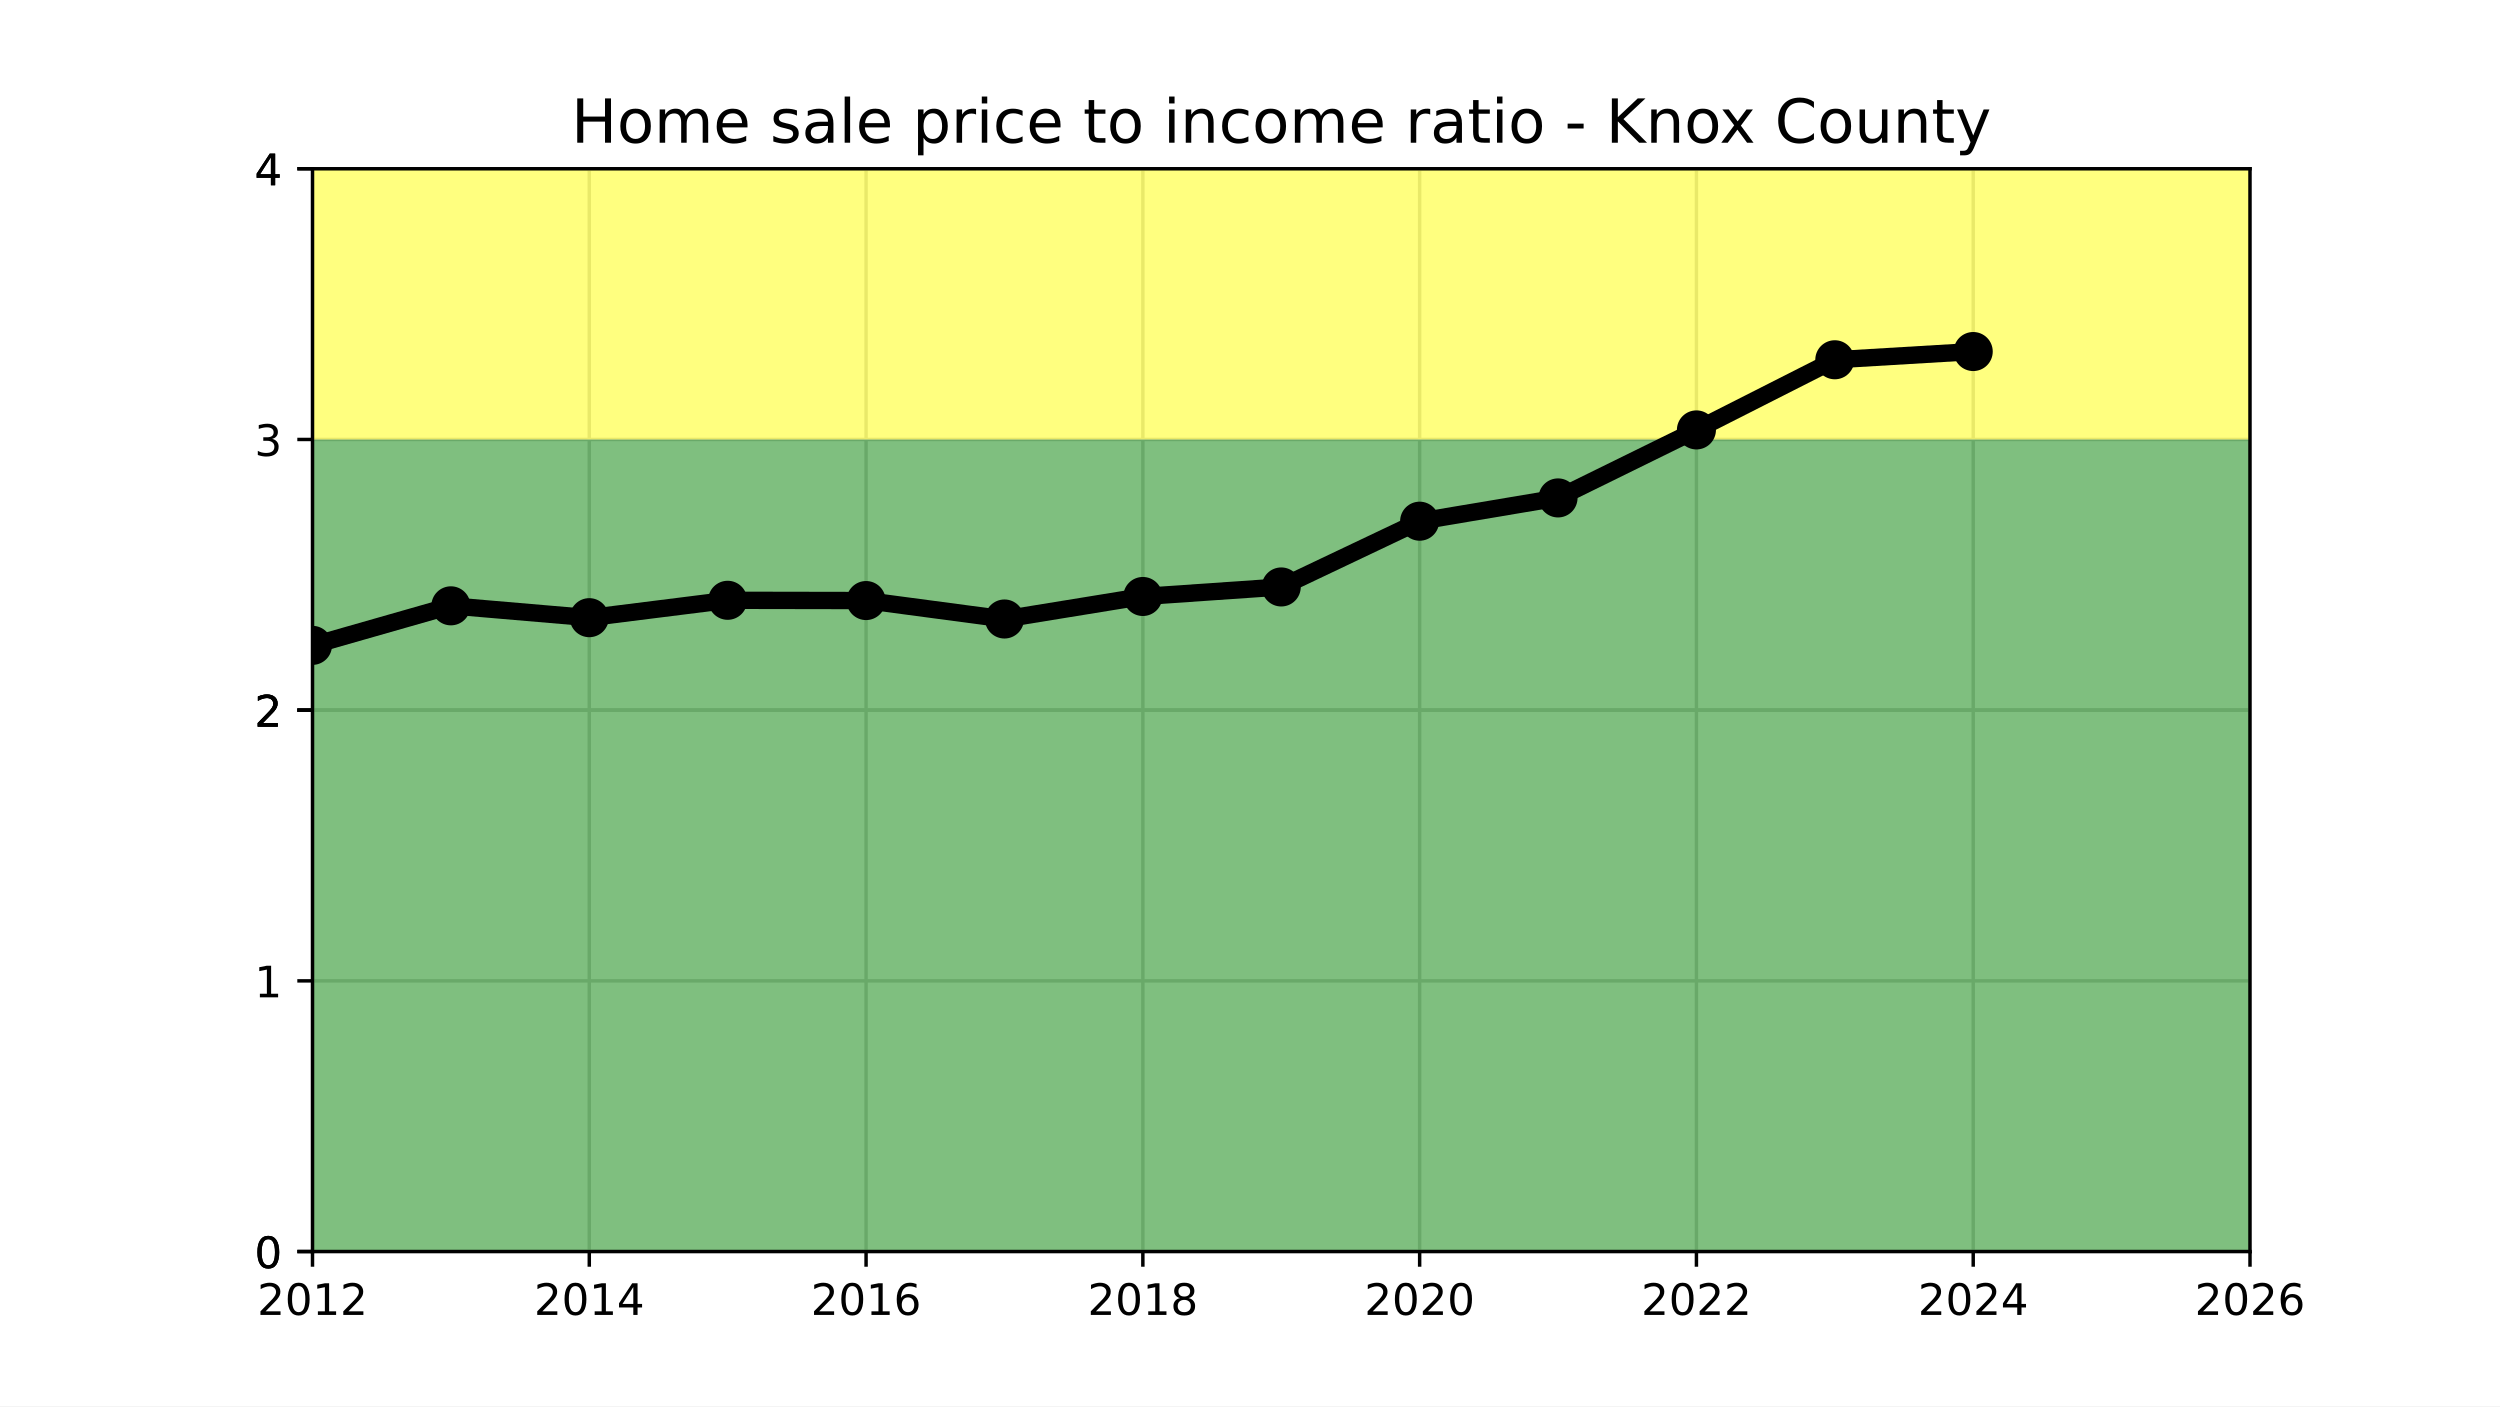
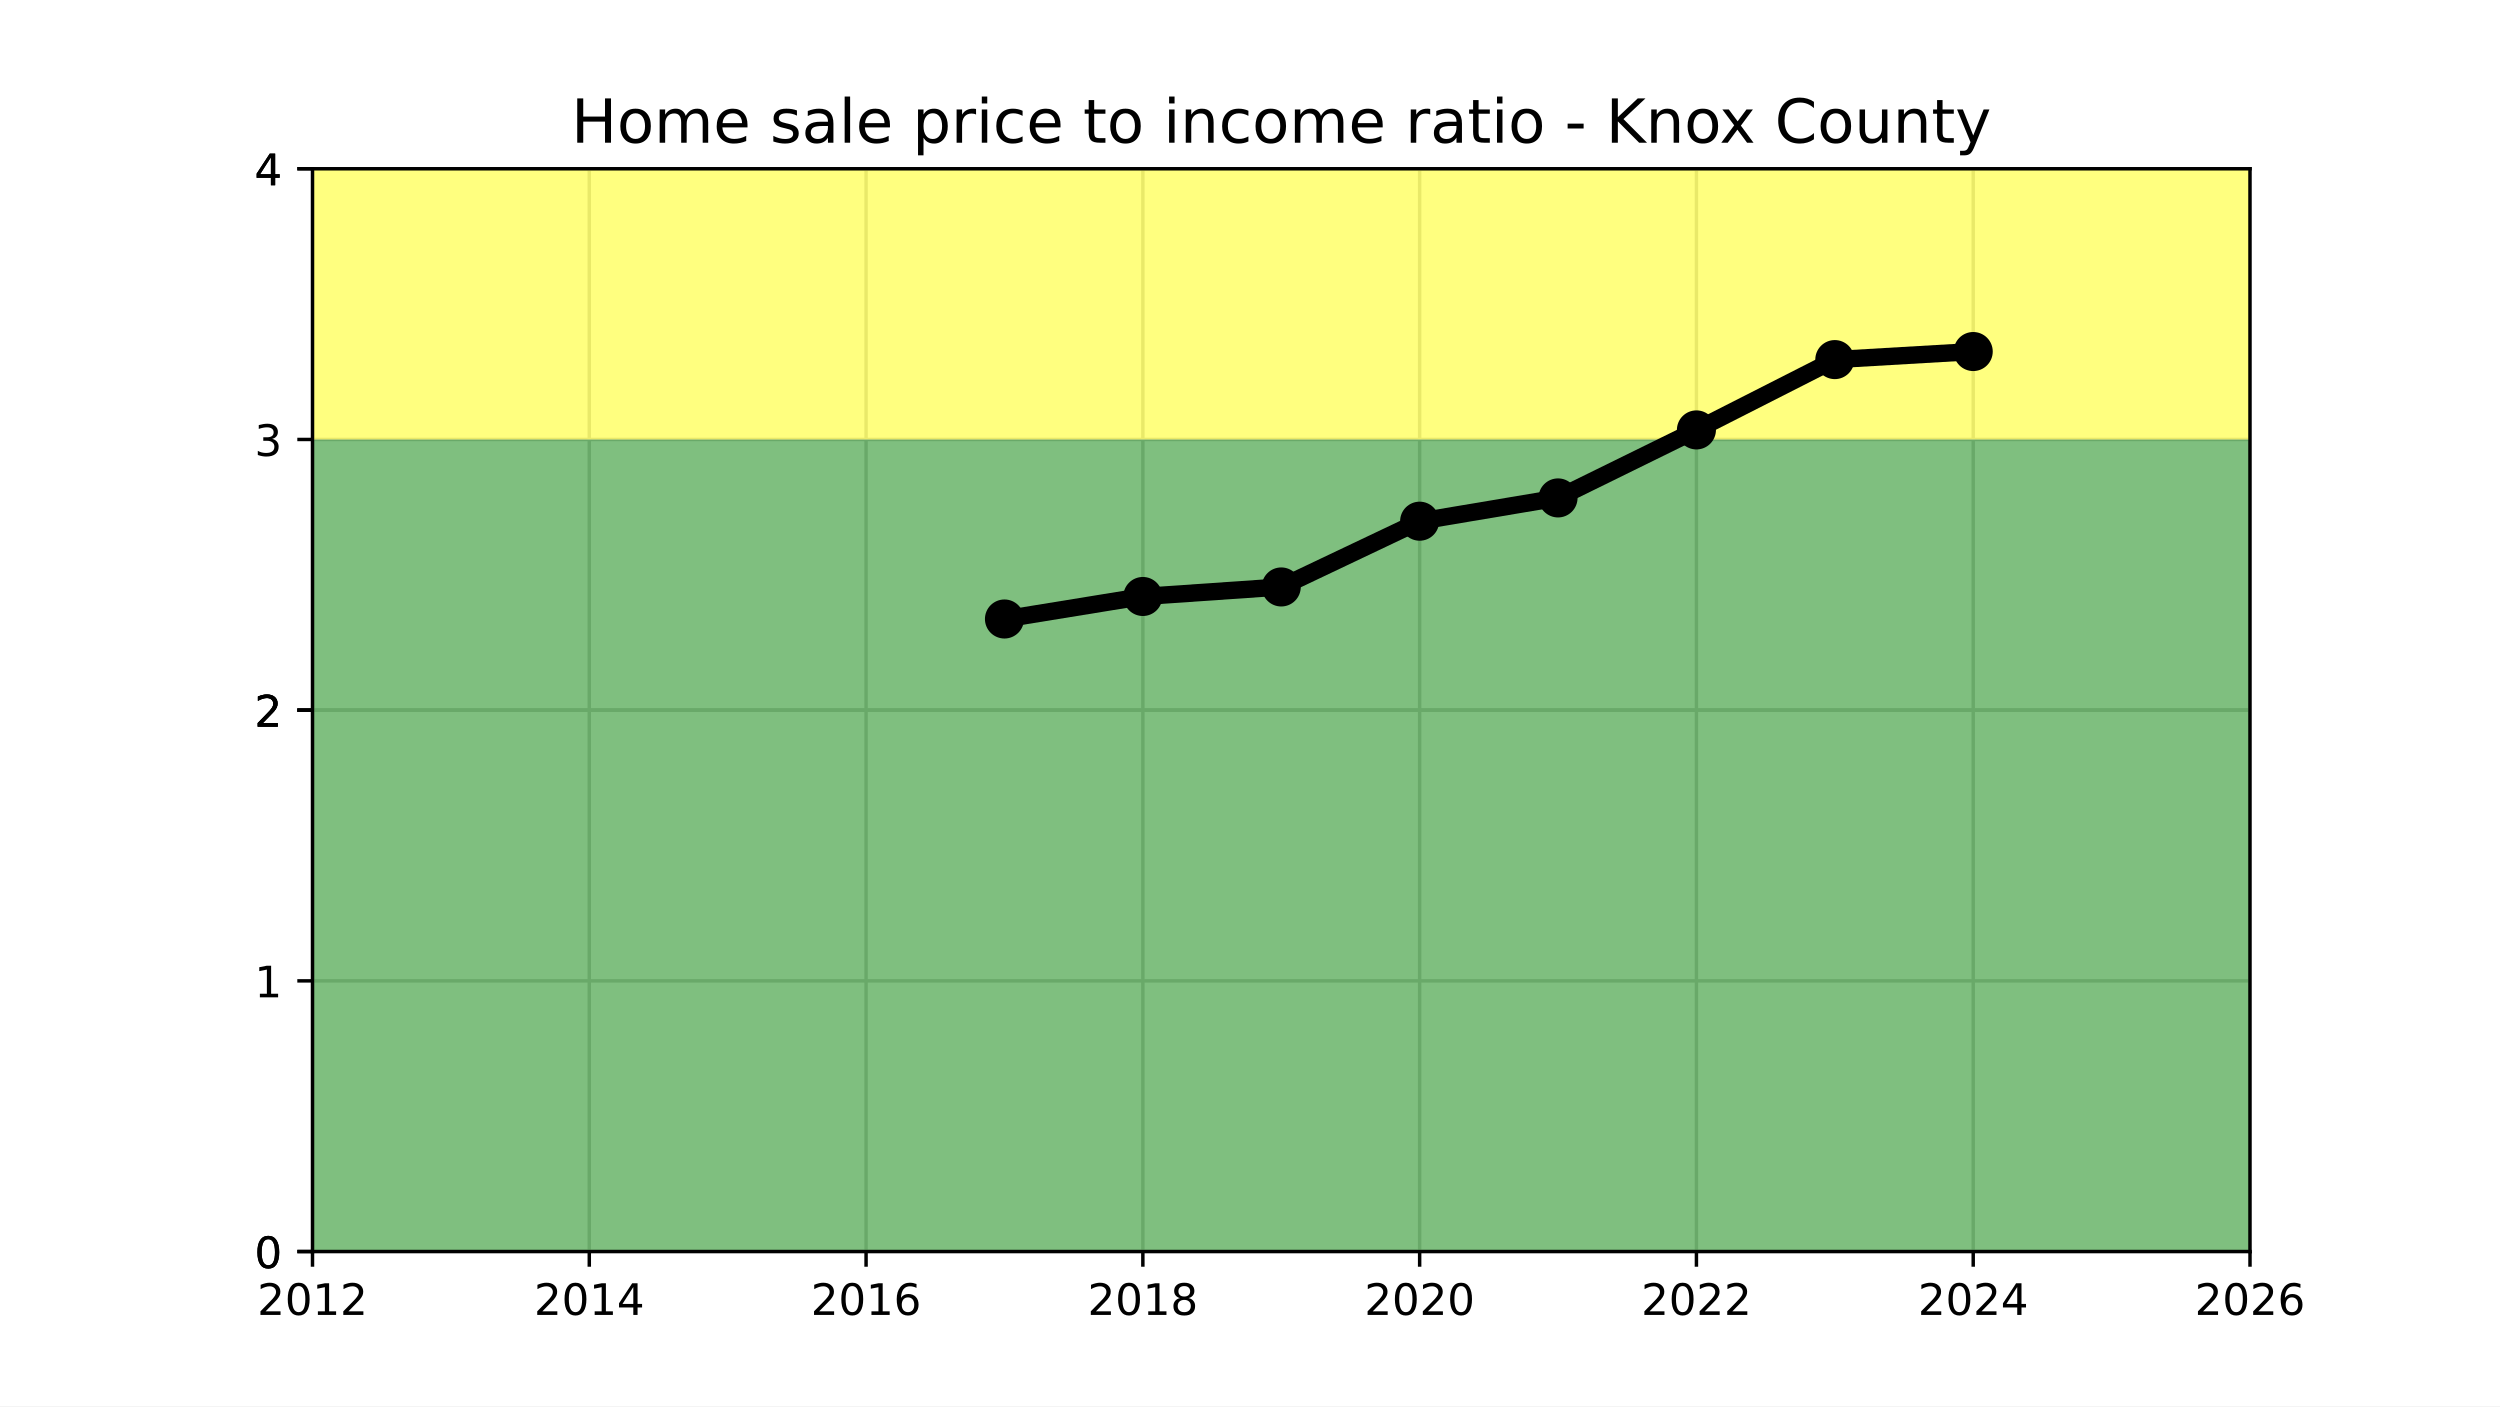
<svg xmlns="http://www.w3.org/2000/svg" xmlns:xlink="http://www.w3.org/1999/xlink" width="576pt" height="324pt" viewBox="0 0 576 324" version="1.1">
  <defs>
    <style type="text/css">*{stroke-linejoin: round; stroke-linecap: butt}</style>
  </defs>
  <g id="figure_1">
    <g id="patch_1">
      <path d="M 0 324  L 576 324  L 576 0  L 0 0  z " style="fill: #ffffff" />
    </g>
    <g id="axes_1">
      <g id="patch_2">
        <path d="M 72 288.36  L 518.4 288.36  L 518.4 38.88  L 72 38.88  z " style="fill: #ffffff" />
      </g>
      <g id="matplotlib.axis_1">
        <g id="xtick_1">
          <g id="line2d_1">
-             <path d="M 72 288.36  L 72 38.88  " clip-path="url(#p40c3681302)" style="fill: none; stroke: #d3d3d3; stroke-width: 0.8; stroke-linecap: square" />
+             <path d="M 72 288.36  L 72 38.88  " clip-path="url(#p11f1d5243b)" style="fill: none; stroke: #d3d3d3; stroke-width: 0.8; stroke-linecap: square" />
          </g>
          <g id="line2d_2">
            <defs>
-               <path id="mec468f730b" d="M 0 0  L 0 3.5  " style="stroke: #000000; stroke-width: 0.8" />
+               <path id="mbac9c1d4fb" d="M 0 0  L 0 3.5  " style="stroke: #000000; stroke-width: 0.8" />
            </defs>
            <g>
-               <use xlink:href="#mec468f730b" x="72" y="288.36" style="stroke: #000000; stroke-width: 0.8" />
+               <use xlink:href="#mbac9c1d4fb" x="72" y="288.36" style="stroke: #000000; stroke-width: 0.8" />
            </g>
          </g>
          <g id="text_1">
            <g transform="translate(59.275 302.9584) scale(0.1 -0.1)">
              <defs>
                <path id="DejaVuSans-32" d="M 1228 531  L 3431 531  L 3431 0  L 469 0  L 469 531  Q 828 903 1448 1529  Q 2069 2156 2228 2338  Q 2531 2678 2651 2914  Q 2772 3150 2772 3378  Q 2772 3750 2511 3984  Q 2250 4219 1831 4219  Q 1534 4219 1204 4116  Q 875 4013 500 3803  L 500 4441  Q 881 4594 1212 4672  Q 1544 4750 1819 4750  Q 2544 4750 2975 4387  Q 3406 4025 3406 3419  Q 3406 3131 3298 2873  Q 3191 2616 2906 2266  Q 2828 2175 2409 1742  Q 1991 1309 1228 531  z " transform="scale(0.015625)" />
                <path id="DejaVuSans-30" d="M 2034 4250  Q 1547 4250 1301 3770  Q 1056 3291 1056 2328  Q 1056 1369 1301 889  Q 1547 409 2034 409  Q 2525 409 2770 889  Q 3016 1369 3016 2328  Q 3016 3291 2770 3770  Q 2525 4250 2034 4250  z M 2034 4750  Q 2819 4750 3233 4129  Q 3647 3509 3647 2328  Q 3647 1150 3233 529  Q 2819 -91 2034 -91  Q 1250 -91 836 529  Q 422 1150 422 2328  Q 422 3509 836 4129  Q 1250 4750 2034 4750  z " transform="scale(0.015625)" />
                <path id="DejaVuSans-31" d="M 794 531  L 1825 531  L 1825 4091  L 703 3866  L 703 4441  L 1819 4666  L 2450 4666  L 2450 531  L 3481 531  L 3481 0  L 794 0  L 794 531  z " transform="scale(0.015625)" />
              </defs>
              <use xlink:href="#DejaVuSans-32" />
              <use xlink:href="#DejaVuSans-30" transform="translate(63.62305 0)" />
              <use xlink:href="#DejaVuSans-31" transform="translate(127.2461 0)" />
              <use xlink:href="#DejaVuSans-32" transform="translate(190.8691 0)" />
            </g>
          </g>
        </g>
        <g id="xtick_2">
          <g id="line2d_3">
-             <path d="M 135.771 288.36  L 135.771 38.88  " clip-path="url(#p40c3681302)" style="fill: none; stroke: #d3d3d3; stroke-width: 0.8; stroke-linecap: square" />
+             <path d="M 135.771 288.36  L 135.771 38.88  " clip-path="url(#p11f1d5243b)" style="fill: none; stroke: #d3d3d3; stroke-width: 0.8; stroke-linecap: square" />
          </g>
          <g id="line2d_4">
            <g>
-               <use xlink:href="#mec468f730b" x="135.771" y="288.36" style="stroke: #000000; stroke-width: 0.8" />
+               <use xlink:href="#mbac9c1d4fb" x="135.771" y="288.36" style="stroke: #000000; stroke-width: 0.8" />
            </g>
          </g>
          <g id="text_2">
            <g transform="translate(123.0464 302.9584) scale(0.1 -0.1)">
              <defs>
                <path id="DejaVuSans-34" d="M 2419 4116  L 825 1625  L 2419 1625  L 2419 4116  z M 2253 4666  L 3047 4666  L 3047 1625  L 3713 1625  L 3713 1100  L 3047 1100  L 3047 0  L 2419 0  L 2419 1100  L 313 1100  L 313 1709  L 2253 4666  z " transform="scale(0.015625)" />
              </defs>
              <use xlink:href="#DejaVuSans-32" />
              <use xlink:href="#DejaVuSans-30" transform="translate(63.62305 0)" />
              <use xlink:href="#DejaVuSans-31" transform="translate(127.2461 0)" />
              <use xlink:href="#DejaVuSans-34" transform="translate(190.8691 0)" />
            </g>
          </g>
        </g>
        <g id="xtick_3">
          <g id="line2d_5">
-             <path d="M 199.543 288.36  L 199.543 38.88  " clip-path="url(#p40c3681302)" style="fill: none; stroke: #d3d3d3; stroke-width: 0.8; stroke-linecap: square" />
+             <path d="M 199.543 288.36  L 199.543 38.88  " clip-path="url(#p11f1d5243b)" style="fill: none; stroke: #d3d3d3; stroke-width: 0.8; stroke-linecap: square" />
          </g>
          <g id="line2d_6">
            <g>
-               <use xlink:href="#mec468f730b" x="199.543" y="288.36" style="stroke: #000000; stroke-width: 0.8" />
+               <use xlink:href="#mbac9c1d4fb" x="199.543" y="288.36" style="stroke: #000000; stroke-width: 0.8" />
            </g>
          </g>
          <g id="text_3">
            <g transform="translate(186.8179 302.9584) scale(0.1 -0.1)">
              <defs>
                <path id="DejaVuSans-36" d="M 2113 2584  Q 1688 2584 1439 2293  Q 1191 2003 1191 1497  Q 1191 994 1439 701  Q 1688 409 2113 409  Q 2538 409 2786 701  Q 3034 994 3034 1497  Q 3034 2003 2786 2293  Q 2538 2584 2113 2584  z M 3366 4563  L 3366 3988  Q 3128 4100 2886 4159  Q 2644 4219 2406 4219  Q 1781 4219 1451 3797  Q 1122 3375 1075 2522  Q 1259 2794 1537 2939  Q 1816 3084 2150 3084  Q 2853 3084 3261 2657  Q 3669 2231 3669 1497  Q 3669 778 3244 343  Q 2819 -91 2113 -91  Q 1303 -91 875 529  Q 447 1150 447 2328  Q 447 3434 972 4092  Q 1497 4750 2381 4750  Q 2619 4750 2861 4703  Q 3103 4656 3366 4563  z " transform="scale(0.015625)" />
              </defs>
              <use xlink:href="#DejaVuSans-32" />
              <use xlink:href="#DejaVuSans-30" transform="translate(63.62305 0)" />
              <use xlink:href="#DejaVuSans-31" transform="translate(127.2461 0)" />
              <use xlink:href="#DejaVuSans-36" transform="translate(190.8691 0)" />
            </g>
          </g>
        </g>
        <g id="xtick_4">
          <g id="line2d_7">
-             <path d="M 263.314 288.36  L 263.314 38.88  " clip-path="url(#p40c3681302)" style="fill: none; stroke: #d3d3d3; stroke-width: 0.8; stroke-linecap: square" />
+             <path d="M 263.314 288.36  L 263.314 38.88  " clip-path="url(#p11f1d5243b)" style="fill: none; stroke: #d3d3d3; stroke-width: 0.8; stroke-linecap: square" />
          </g>
          <g id="line2d_8">
            <g>
-               <use xlink:href="#mec468f730b" x="263.314" y="288.36" style="stroke: #000000; stroke-width: 0.8" />
+               <use xlink:href="#mbac9c1d4fb" x="263.314" y="288.36" style="stroke: #000000; stroke-width: 0.8" />
            </g>
          </g>
          <g id="text_4">
            <g transform="translate(250.5893 302.9584) scale(0.1 -0.1)">
              <defs>
                <path id="DejaVuSans-38" d="M 2034 2216  Q 1584 2216 1326 1975  Q 1069 1734 1069 1313  Q 1069 891 1326 650  Q 1584 409 2034 409  Q 2484 409 2743 651  Q 3003 894 3003 1313  Q 3003 1734 2745 1975  Q 2488 2216 2034 2216  z M 1403 2484  Q 997 2584 770 2862  Q 544 3141 544 3541  Q 544 4100 942 4425  Q 1341 4750 2034 4750  Q 2731 4750 3128 4425  Q 3525 4100 3525 3541  Q 3525 3141 3298 2862  Q 3072 2584 2669 2484  Q 3125 2378 3379 2068  Q 3634 1759 3634 1313  Q 3634 634 3220 271  Q 2806 -91 2034 -91  Q 1263 -91 848 271  Q 434 634 434 1313  Q 434 1759 690 2068  Q 947 2378 1403 2484  z M 1172 3481  Q 1172 3119 1398 2916  Q 1625 2713 2034 2713  Q 2441 2713 2670 2916  Q 2900 3119 2900 3481  Q 2900 3844 2670 4047  Q 2441 4250 2034 4250  Q 1625 4250 1398 4047  Q 1172 3844 1172 3481  z " transform="scale(0.015625)" />
              </defs>
              <use xlink:href="#DejaVuSans-32" />
              <use xlink:href="#DejaVuSans-30" transform="translate(63.62305 0)" />
              <use xlink:href="#DejaVuSans-31" transform="translate(127.2461 0)" />
              <use xlink:href="#DejaVuSans-38" transform="translate(190.8691 0)" />
            </g>
          </g>
        </g>
        <g id="xtick_5">
          <g id="line2d_9">
-             <path d="M 327.086 288.36  L 327.086 38.88  " clip-path="url(#p40c3681302)" style="fill: none; stroke: #d3d3d3; stroke-width: 0.8; stroke-linecap: square" />
+             <path d="M 327.086 288.36  L 327.086 38.88  " clip-path="url(#p11f1d5243b)" style="fill: none; stroke: #d3d3d3; stroke-width: 0.8; stroke-linecap: square" />
          </g>
          <g id="line2d_10">
            <g>
-               <use xlink:href="#mec468f730b" x="327.086" y="288.36" style="stroke: #000000; stroke-width: 0.8" />
+               <use xlink:href="#mbac9c1d4fb" x="327.086" y="288.36" style="stroke: #000000; stroke-width: 0.8" />
            </g>
          </g>
          <g id="text_5">
            <g transform="translate(314.3607 302.9584) scale(0.1 -0.1)">
              <use xlink:href="#DejaVuSans-32" />
              <use xlink:href="#DejaVuSans-30" transform="translate(63.62305 0)" />
              <use xlink:href="#DejaVuSans-32" transform="translate(127.2461 0)" />
              <use xlink:href="#DejaVuSans-30" transform="translate(190.8691 0)" />
            </g>
          </g>
        </g>
        <g id="xtick_6">
          <g id="line2d_11">
-             <path d="M 390.857 288.36  L 390.857 38.88  " clip-path="url(#p40c3681302)" style="fill: none; stroke: #d3d3d3; stroke-width: 0.8; stroke-linecap: square" />
+             <path d="M 390.857 288.36  L 390.857 38.88  " clip-path="url(#p11f1d5243b)" style="fill: none; stroke: #d3d3d3; stroke-width: 0.8; stroke-linecap: square" />
          </g>
          <g id="line2d_12">
            <g>
-               <use xlink:href="#mec468f730b" x="390.857" y="288.36" style="stroke: #000000; stroke-width: 0.8" />
+               <use xlink:href="#mbac9c1d4fb" x="390.857" y="288.36" style="stroke: #000000; stroke-width: 0.8" />
            </g>
          </g>
          <g id="text_6">
            <g transform="translate(378.1321 302.9584) scale(0.1 -0.1)">
              <use xlink:href="#DejaVuSans-32" />
              <use xlink:href="#DejaVuSans-30" transform="translate(63.62305 0)" />
              <use xlink:href="#DejaVuSans-32" transform="translate(127.2461 0)" />
              <use xlink:href="#DejaVuSans-32" transform="translate(190.8691 0)" />
            </g>
          </g>
        </g>
        <g id="xtick_7">
          <g id="line2d_13">
-             <path d="M 454.629 288.36  L 454.629 38.88  " clip-path="url(#p40c3681302)" style="fill: none; stroke: #d3d3d3; stroke-width: 0.8; stroke-linecap: square" />
+             <path d="M 454.629 288.36  L 454.629 38.88  " clip-path="url(#p11f1d5243b)" style="fill: none; stroke: #d3d3d3; stroke-width: 0.8; stroke-linecap: square" />
          </g>
          <g id="line2d_14">
            <g>
-               <use xlink:href="#mec468f730b" x="454.629" y="288.36" style="stroke: #000000; stroke-width: 0.8" />
+               <use xlink:href="#mbac9c1d4fb" x="454.629" y="288.36" style="stroke: #000000; stroke-width: 0.8" />
            </g>
          </g>
          <g id="text_7">
            <g transform="translate(441.9036 302.9584) scale(0.1 -0.1)">
              <use xlink:href="#DejaVuSans-32" />
              <use xlink:href="#DejaVuSans-30" transform="translate(63.62305 0)" />
              <use xlink:href="#DejaVuSans-32" transform="translate(127.2461 0)" />
              <use xlink:href="#DejaVuSans-34" transform="translate(190.8691 0)" />
            </g>
          </g>
        </g>
        <g id="xtick_8">
          <g id="line2d_15">
-             <path d="M 518.4 288.36  L 518.4 38.88  " clip-path="url(#p40c3681302)" style="fill: none; stroke: #d3d3d3; stroke-width: 0.8; stroke-linecap: square" />
+             <path d="M 518.4 288.36  L 518.4 38.88  " clip-path="url(#p11f1d5243b)" style="fill: none; stroke: #d3d3d3; stroke-width: 0.8; stroke-linecap: square" />
          </g>
          <g id="line2d_16">
            <g>
-               <use xlink:href="#mec468f730b" x="518.4" y="288.36" style="stroke: #000000; stroke-width: 0.8" />
+               <use xlink:href="#mbac9c1d4fb" x="518.4" y="288.36" style="stroke: #000000; stroke-width: 0.8" />
            </g>
          </g>
          <g id="text_8">
            <g transform="translate(505.675 302.9584) scale(0.1 -0.1)">
              <use xlink:href="#DejaVuSans-32" />
              <use xlink:href="#DejaVuSans-30" transform="translate(63.62305 0)" />
              <use xlink:href="#DejaVuSans-32" transform="translate(127.2461 0)" />
              <use xlink:href="#DejaVuSans-36" transform="translate(190.8691 0)" />
            </g>
          </g>
        </g>
      </g>
      <g id="matplotlib.axis_2">
        <g id="ytick_1">
          <g id="line2d_17">
-             <path d="M 72 288.36  L 518.4 288.36  " clip-path="url(#p40c3681302)" style="fill: none; stroke: #d3d3d3; stroke-width: 0.8; stroke-linecap: square" />
+             <path d="M 72 288.36  L 518.4 288.36  " clip-path="url(#p11f1d5243b)" style="fill: none; stroke: #d3d3d3; stroke-width: 0.8; stroke-linecap: square" />
          </g>
          <g id="line2d_18">
            <defs>
-               <path id="mffaa588714" d="M 0 0  L -3.5 0  " style="stroke: #000000; stroke-width: 0.8" />
+               <path id="meb654090de" d="M 0 0  L -3.5 0  " style="stroke: #000000; stroke-width: 0.8" />
            </defs>
            <g>
-               <use xlink:href="#mffaa588714" x="72" y="288.36" style="stroke: #000000; stroke-width: 0.8" />
+               <use xlink:href="#meb654090de" x="72" y="288.36" style="stroke: #000000; stroke-width: 0.8" />
            </g>
          </g>
          <g id="text_9">
            <g transform="translate(58.6375 292.1592) scale(0.1 -0.1)">
              <use xlink:href="#DejaVuSans-30" />
            </g>
          </g>
        </g>
        <g id="ytick_2">
          <g id="line2d_19">
-             <path d="M 72 288.36  L 518.4 288.36  " clip-path="url(#p40c3681302)" style="fill: none; stroke: #d3d3d3; stroke-width: 0.8; stroke-linecap: square" />
+             <path d="M 72 288.36  L 518.4 288.36  " clip-path="url(#p11f1d5243b)" style="fill: none; stroke: #d3d3d3; stroke-width: 0.8; stroke-linecap: square" />
          </g>
          <g id="line2d_20">
            <g>
-               <use xlink:href="#mffaa588714" x="72" y="288.36" style="stroke: #000000; stroke-width: 0.8" />
+               <use xlink:href="#meb654090de" x="72" y="288.36" style="stroke: #000000; stroke-width: 0.8" />
            </g>
          </g>
          <g id="text_10">
            <g transform="translate(58.6375 292.1592) scale(0.1 -0.1)">
              <use xlink:href="#DejaVuSans-30" />
            </g>
          </g>
        </g>
        <g id="ytick_3">
          <g id="line2d_21">
-             <path d="M 72 225.99  L 518.4 225.99  " clip-path="url(#p40c3681302)" style="fill: none; stroke: #d3d3d3; stroke-width: 0.8; stroke-linecap: square" />
+             <path d="M 72 225.99  L 518.4 225.99  " clip-path="url(#p11f1d5243b)" style="fill: none; stroke: #d3d3d3; stroke-width: 0.8; stroke-linecap: square" />
          </g>
          <g id="line2d_22">
            <g>
-               <use xlink:href="#mffaa588714" x="72" y="225.99" style="stroke: #000000; stroke-width: 0.8" />
+               <use xlink:href="#meb654090de" x="72" y="225.99" style="stroke: #000000; stroke-width: 0.8" />
            </g>
          </g>
          <g id="text_11">
            <g transform="translate(58.6375 229.7892) scale(0.1 -0.1)">
              <use xlink:href="#DejaVuSans-31" />
            </g>
          </g>
        </g>
        <g id="ytick_4">
          <g id="line2d_23">
-             <path d="M 72 163.62  L 518.4 163.62  " clip-path="url(#p40c3681302)" style="fill: none; stroke: #d3d3d3; stroke-width: 0.8; stroke-linecap: square" />
+             <path d="M 72 163.62  L 518.4 163.62  " clip-path="url(#p11f1d5243b)" style="fill: none; stroke: #d3d3d3; stroke-width: 0.8; stroke-linecap: square" />
          </g>
          <g id="line2d_24">
            <g>
-               <use xlink:href="#mffaa588714" x="72" y="163.62" style="stroke: #000000; stroke-width: 0.8" />
+               <use xlink:href="#meb654090de" x="72" y="163.62" style="stroke: #000000; stroke-width: 0.8" />
            </g>
          </g>
          <g id="text_12">
            <g transform="translate(58.6375 167.4192) scale(0.1 -0.1)">
              <use xlink:href="#DejaVuSans-32" />
            </g>
          </g>
        </g>
        <g id="ytick_5">
          <g id="line2d_25">
-             <path d="M 72 163.62  L 518.4 163.62  " clip-path="url(#p40c3681302)" style="fill: none; stroke: #d3d3d3; stroke-width: 0.8; stroke-linecap: square" />
+             <path d="M 72 163.62  L 518.4 163.62  " clip-path="url(#p11f1d5243b)" style="fill: none; stroke: #d3d3d3; stroke-width: 0.8; stroke-linecap: square" />
          </g>
          <g id="line2d_26">
            <g>
-               <use xlink:href="#mffaa588714" x="72" y="163.62" style="stroke: #000000; stroke-width: 0.8" />
+               <use xlink:href="#meb654090de" x="72" y="163.62" style="stroke: #000000; stroke-width: 0.8" />
            </g>
          </g>
          <g id="text_13">
            <g transform="translate(58.6375 167.4192) scale(0.1 -0.1)">
              <use xlink:href="#DejaVuSans-32" />
            </g>
          </g>
        </g>
        <g id="ytick_6">
          <g id="line2d_27">
-             <path d="M 72 163.62  L 518.4 163.62  " clip-path="url(#p40c3681302)" style="fill: none; stroke: #d3d3d3; stroke-width: 0.8; stroke-linecap: square" />
+             <path d="M 72 163.62  L 518.4 163.62  " clip-path="url(#p11f1d5243b)" style="fill: none; stroke: #d3d3d3; stroke-width: 0.8; stroke-linecap: square" />
          </g>
          <g id="line2d_28">
            <g>
-               <use xlink:href="#mffaa588714" x="72" y="163.62" style="stroke: #000000; stroke-width: 0.8" />
+               <use xlink:href="#meb654090de" x="72" y="163.62" style="stroke: #000000; stroke-width: 0.8" />
            </g>
          </g>
          <g id="text_14">
            <g transform="translate(58.6375 167.4192) scale(0.1 -0.1)">
              <use xlink:href="#DejaVuSans-32" />
            </g>
          </g>
        </g>
        <g id="ytick_7">
          <g id="line2d_29">
-             <path d="M 72 101.25  L 518.4 101.25  " clip-path="url(#p40c3681302)" style="fill: none; stroke: #d3d3d3; stroke-width: 0.8; stroke-linecap: square" />
+             <path d="M 72 101.25  L 518.4 101.25  " clip-path="url(#p11f1d5243b)" style="fill: none; stroke: #d3d3d3; stroke-width: 0.8; stroke-linecap: square" />
          </g>
          <g id="line2d_30">
            <g>
-               <use xlink:href="#mffaa588714" x="72" y="101.25" style="stroke: #000000; stroke-width: 0.8" />
+               <use xlink:href="#meb654090de" x="72" y="101.25" style="stroke: #000000; stroke-width: 0.8" />
            </g>
          </g>
          <g id="text_15">
            <g transform="translate(58.6375 105.0492) scale(0.1 -0.1)">
              <defs>
                <path id="DejaVuSans-33" d="M 2597 2516  Q 3050 2419 3304 2112  Q 3559 1806 3559 1356  Q 3559 666 3084 287  Q 2609 -91 1734 -91  Q 1441 -91 1130 -33  Q 819 25 488 141  L 488 750  Q 750 597 1062 519  Q 1375 441 1716 441  Q 2309 441 2620 675  Q 2931 909 2931 1356  Q 2931 1769 2642 2001  Q 2353 2234 1838 2234  L 1294 2234  L 1294 2753  L 1863 2753  Q 2328 2753 2575 2939  Q 2822 3125 2822 3475  Q 2822 3834 2567 4026  Q 2313 4219 1838 4219  Q 1578 4219 1281 4162  Q 984 4106 628 3988  L 628 4550  Q 988 4650 1302 4700  Q 1616 4750 1894 4750  Q 2613 4750 3031 4423  Q 3450 4097 3450 3541  Q 3450 3153 3228 2886  Q 3006 2619 2597 2516  z " transform="scale(0.015625)" />
              </defs>
              <use xlink:href="#DejaVuSans-33" />
            </g>
          </g>
        </g>
        <g id="ytick_8">
          <g id="line2d_31">
-             <path d="M 72 38.88  L 518.4 38.88  " clip-path="url(#p40c3681302)" style="fill: none; stroke: #d3d3d3; stroke-width: 0.8; stroke-linecap: square" />
+             <path d="M 72 38.88  L 518.4 38.88  " clip-path="url(#p11f1d5243b)" style="fill: none; stroke: #d3d3d3; stroke-width: 0.8; stroke-linecap: square" />
          </g>
          <g id="line2d_32">
            <g>
-               <use xlink:href="#mffaa588714" x="72" y="38.88" style="stroke: #000000; stroke-width: 0.8" />
+               <use xlink:href="#meb654090de" x="72" y="38.88" style="stroke: #000000; stroke-width: 0.8" />
            </g>
          </g>
          <g id="text_16">
            <g transform="translate(58.6375 42.67922) scale(0.1 -0.1)">
              <use xlink:href="#DejaVuSans-34" />
            </g>
          </g>
        </g>
        <g id="ytick_9">
          <g id="line2d_33">
-             <path d="M 72 38.88  L 518.4 38.88  " clip-path="url(#p40c3681302)" style="fill: none; stroke: #d3d3d3; stroke-width: 0.8; stroke-linecap: square" />
+             <path d="M 72 38.88  L 518.4 38.88  " clip-path="url(#p11f1d5243b)" style="fill: none; stroke: #d3d3d3; stroke-width: 0.8; stroke-linecap: square" />
          </g>
          <g id="line2d_34">
            <g>
-               <use xlink:href="#mffaa588714" x="72" y="38.88" style="stroke: #000000; stroke-width: 0.8" />
+               <use xlink:href="#meb654090de" x="72" y="38.88" style="stroke: #000000; stroke-width: 0.8" />
            </g>
          </g>
          <g id="text_17">
            <g transform="translate(58.6375 42.67922) scale(0.1 -0.1)">
              <use xlink:href="#DejaVuSans-34" />
            </g>
          </g>
        </g>
      </g>
      <g id="FillBetweenPolyCollection_1">
-         <path d="M 72 101.25  L 72 288.36  L 103.886 288.36  L 135.771 288.36  L 167.657 288.36  L 199.543 288.36  L 231.429 288.36  L 263.314 288.36  L 295.2 288.36  L 327.086 288.36  L 358.971 288.36  L 390.857 288.36  L 422.743 288.36  L 454.629 288.36  L 486.514 288.36  L 518.4 288.36  L 518.4 101.25  L 518.4 101.25  L 486.514 101.25  L 454.629 101.25  L 422.743 101.25  L 390.857 101.25  L 358.971 101.25  L 327.086 101.25  L 295.2 101.25  L 263.314 101.25  L 231.429 101.25  L 199.543 101.25  L 167.657 101.25  L 135.771 101.25  L 103.886 101.25  L 72 101.25  z " clip-path="url(#p40c3681302)" style="fill: #008000; fill-opacity: 0.5" />
+         <path d="M 72 101.25  L 72 288.36  L 103.886 288.36  L 135.771 288.36  L 167.657 288.36  L 199.543 288.36  L 231.429 288.36  L 263.314 288.36  L 295.2 288.36  L 327.086 288.36  L 358.971 288.36  L 390.857 288.36  L 422.743 288.36  L 454.629 288.36  L 486.514 288.36  L 518.4 288.36  L 518.4 101.25  L 518.4 101.25  L 486.514 101.25  L 454.629 101.25  L 422.743 101.25  L 390.857 101.25  L 358.971 101.25  L 327.086 101.25  L 295.2 101.25  L 263.314 101.25  L 231.429 101.25  L 199.543 101.25  L 167.657 101.25  L 135.771 101.25  L 103.886 101.25  L 72 101.25  z " clip-path="url(#p11f1d5243b)" style="fill: #008000; fill-opacity: 0.5" />
      </g>
      <g id="FillBetweenPolyCollection_2">
-         <path d="M 72 38.88  L 72 101.25  L 103.886 101.25  L 135.771 101.25  L 167.657 101.25  L 199.543 101.25  L 231.429 101.25  L 263.314 101.25  L 295.2 101.25  L 327.086 101.25  L 358.971 101.25  L 390.857 101.25  L 422.743 101.25  L 454.629 101.25  L 486.514 101.25  L 518.4 101.25  L 518.4 38.88  L 518.4 38.88  L 486.514 38.88  L 454.629 38.88  L 422.743 38.88  L 390.857 38.88  L 358.971 38.88  L 327.086 38.88  L 295.2 38.88  L 263.314 38.88  L 231.429 38.88  L 199.543 38.88  L 167.657 38.88  L 135.771 38.88  L 103.886 38.88  L 72 38.88  z " clip-path="url(#p40c3681302)" style="fill: #ffff00; fill-opacity: 0.5" />
+         <path d="M 72 38.88  L 72 101.25  L 103.886 101.25  L 135.771 101.25  L 167.657 101.25  L 199.543 101.25  L 231.429 101.25  L 263.314 101.25  L 295.2 101.25  L 327.086 101.25  L 358.971 101.25  L 390.857 101.25  L 422.743 101.25  L 454.629 101.25  L 486.514 101.25  L 518.4 101.25  L 518.4 38.88  L 518.4 38.88  L 486.514 38.88  L 454.629 38.88  L 422.743 38.88  L 390.857 38.88  L 358.971 38.88  L 327.086 38.88  L 295.2 38.88  L 263.314 38.88  L 231.429 38.88  L 199.543 38.88  L 167.657 38.88  L 135.771 38.88  L 103.886 38.88  L 72 38.88  z " clip-path="url(#p11f1d5243b)" style="fill: #ffff00; fill-opacity: 0.5" />
      </g>
      <g id="line2d_35">
-         <path d="M 72 148.693  L 103.886 139.583  L 135.771 142.313  L 167.657 138.308  L 199.543 138.367  L 231.429 142.617  L 263.314 137.43  L 295.2 135.235  L 327.086 120.083  L 358.971 114.722  L 390.857 99.053  L 422.743 82.891  L 454.629 80.994  " clip-path="url(#p40c3681302)" style="fill: none; stroke: #000000; stroke-width: 4; stroke-linecap: square" />
+         <path d="M 231.429 142.617  L 263.314 137.43  L 295.2 135.235  L 327.086 120.083  L 358.971 114.722  L 390.857 99.053  L 422.743 82.851  L 454.629 80.994  " clip-path="url(#p11f1d5243b)" style="fill: none; stroke: #000000; stroke-width: 4; stroke-linecap: square" />
        <defs>
-           <path id="m1771e20a69" d="M 0 4  C 1.061 4 2.078 3.579 2.828 2.828  C 3.579 2.078 4 1.061 4 0  C 4 -1.061 3.579 -2.078 2.828 -2.828  C 2.078 -3.579 1.061 -4 0 -4  C -1.061 -4 -2.078 -3.579 -2.828 -2.828  C -3.579 -2.078 -4 -1.061 -4 0  C -4 1.061 -3.579 2.078 -2.828 2.828  C -2.078 3.579 -1.061 4 0 4  z " style="stroke: #000000" />
+           <path id="m5c6b9b70a2" d="M 0 4  C 1.061 4 2.078 3.579 2.828 2.828  C 3.579 2.078 4 1.061 4 0  C 4 -1.061 3.579 -2.078 2.828 -2.828  C 2.078 -3.579 1.061 -4 0 -4  C -1.061 -4 -2.078 -3.579 -2.828 -2.828  C -3.579 -2.078 -4 -1.061 -4 0  C -4 1.061 -3.579 2.078 -2.828 2.828  C -2.078 3.579 -1.061 4 0 4  z " style="stroke: #000000" />
        </defs>
-         <g clip-path="url(#p40c3681302)">
-           <use xlink:href="#m1771e20a69" x="72" y="148.693" style="stroke: #000000" />
-           <use xlink:href="#m1771e20a69" x="103.886" y="139.583" style="stroke: #000000" />
-           <use xlink:href="#m1771e20a69" x="135.771" y="142.313" style="stroke: #000000" />
-           <use xlink:href="#m1771e20a69" x="167.657" y="138.308" style="stroke: #000000" />
-           <use xlink:href="#m1771e20a69" x="199.543" y="138.367" style="stroke: #000000" />
-           <use xlink:href="#m1771e20a69" x="231.429" y="142.617" style="stroke: #000000" />
-           <use xlink:href="#m1771e20a69" x="263.314" y="137.43" style="stroke: #000000" />
-           <use xlink:href="#m1771e20a69" x="295.2" y="135.235" style="stroke: #000000" />
-           <use xlink:href="#m1771e20a69" x="327.086" y="120.083" style="stroke: #000000" />
-           <use xlink:href="#m1771e20a69" x="358.971" y="114.722" style="stroke: #000000" />
-           <use xlink:href="#m1771e20a69" x="390.857" y="99.053" style="stroke: #000000" />
-           <use xlink:href="#m1771e20a69" x="422.743" y="82.891" style="stroke: #000000" />
-           <use xlink:href="#m1771e20a69" x="454.629" y="80.994" style="stroke: #000000" />
+         <g clip-path="url(#p11f1d5243b)">
+           <use xlink:href="#m5c6b9b70a2" x="231.429" y="142.617" style="stroke: #000000" />
+           <use xlink:href="#m5c6b9b70a2" x="263.314" y="137.43" style="stroke: #000000" />
+           <use xlink:href="#m5c6b9b70a2" x="295.2" y="135.235" style="stroke: #000000" />
+           <use xlink:href="#m5c6b9b70a2" x="327.086" y="120.083" style="stroke: #000000" />
+           <use xlink:href="#m5c6b9b70a2" x="358.971" y="114.722" style="stroke: #000000" />
+           <use xlink:href="#m5c6b9b70a2" x="390.857" y="99.053" style="stroke: #000000" />
+           <use xlink:href="#m5c6b9b70a2" x="422.743" y="82.851" style="stroke: #000000" />
+           <use xlink:href="#m5c6b9b70a2" x="454.629" y="80.994" style="stroke: #000000" />
        </g>
      </g>
      <g id="patch_3">
        <path d="M 72 288.36  L 72 38.88  " style="fill: none; stroke: #000000; stroke-width: 0.8; stroke-linejoin: miter; stroke-linecap: square" />
      </g>
      <g id="patch_4">
        <path d="M 518.4 288.36  L 518.4 38.88  " style="fill: none; stroke: #000000; stroke-width: 0.8; stroke-linejoin: miter; stroke-linecap: square" />
      </g>
      <g id="patch_5">
        <path d="M 72 288.36  L 518.4 288.36  " style="fill: none; stroke: #000000; stroke-width: 0.8; stroke-linejoin: miter; stroke-linecap: square" />
      </g>
      <g id="patch_6">
        <path d="M 72 38.88  L 518.4 38.88  " style="fill: none; stroke: #000000; stroke-width: 0.8; stroke-linejoin: miter; stroke-linecap: square" />
      </g>
      <g id="text_18">
        <g transform="translate(131.6231 32.88) scale(0.14 -0.14)">
          <defs>
            <path id="DejaVuSans-48" d="M 628 4666  L 1259 4666  L 1259 2753  L 3553 2753  L 3553 4666  L 4184 4666  L 4184 0  L 3553 0  L 3553 2222  L 1259 2222  L 1259 0  L 628 0  L 628 4666  z " transform="scale(0.015625)" />
            <path id="DejaVuSans-6f" d="M 1959 3097  Q 1497 3097 1228 2736  Q 959 2375 959 1747  Q 959 1119 1226 758  Q 1494 397 1959 397  Q 2419 397 2687 759  Q 2956 1122 2956 1747  Q 2956 2369 2687 2733  Q 2419 3097 1959 3097  z M 1959 3584  Q 2709 3584 3137 3096  Q 3566 2609 3566 1747  Q 3566 888 3137 398  Q 2709 -91 1959 -91  Q 1206 -91 779 398  Q 353 888 353 1747  Q 353 2609 779 3096  Q 1206 3584 1959 3584  z " transform="scale(0.015625)" />
            <path id="DejaVuSans-6d" d="M 3328 2828  Q 3544 3216 3844 3400  Q 4144 3584 4550 3584  Q 5097 3584 5394 3201  Q 5691 2819 5691 2113  L 5691 0  L 5113 0  L 5113 2094  Q 5113 2597 4934 2840  Q 4756 3084 4391 3084  Q 3944 3084 3684 2787  Q 3425 2491 3425 1978  L 3425 0  L 2847 0  L 2847 2094  Q 2847 2600 2669 2842  Q 2491 3084 2119 3084  Q 1678 3084 1418 2786  Q 1159 2488 1159 1978  L 1159 0  L 581 0  L 581 3500  L 1159 3500  L 1159 2956  Q 1356 3278 1631 3431  Q 1906 3584 2284 3584  Q 2666 3584 2933 3390  Q 3200 3197 3328 2828  z " transform="scale(0.015625)" />
            <path id="DejaVuSans-65" d="M 3597 1894  L 3597 1613  L 953 1613  Q 991 1019 1311 708  Q 1631 397 2203 397  Q 2534 397 2845 478  Q 3156 559 3463 722  L 3463 178  Q 3153 47 2828 -22  Q 2503 -91 2169 -91  Q 1331 -91 842 396  Q 353 884 353 1716  Q 353 2575 817 3079  Q 1281 3584 2069 3584  Q 2775 3584 3186 3129  Q 3597 2675 3597 1894  z M 3022 2063  Q 3016 2534 2758 2815  Q 2500 3097 2075 3097  Q 1594 3097 1305 2825  Q 1016 2553 972 2059  L 3022 2063  z " transform="scale(0.015625)" />
            <path id="DejaVuSans-20" transform="scale(0.015625)" />
            <path id="DejaVuSans-73" d="M 2834 3397  L 2834 2853  Q 2591 2978 2328 3040  Q 2066 3103 1784 3103  Q 1356 3103 1142 2972  Q 928 2841 928 2578  Q 928 2378 1081 2264  Q 1234 2150 1697 2047  L 1894 2003  Q 2506 1872 2764 1633  Q 3022 1394 3022 966  Q 3022 478 2636 193  Q 2250 -91 1575 -91  Q 1294 -91 989 -36  Q 684 19 347 128  L 347 722  Q 666 556 975 473  Q 1284 391 1588 391  Q 1994 391 2212 530  Q 2431 669 2431 922  Q 2431 1156 2273 1281  Q 2116 1406 1581 1522  L 1381 1569  Q 847 1681 609 1914  Q 372 2147 372 2553  Q 372 3047 722 3315  Q 1072 3584 1716 3584  Q 2034 3584 2315 3537  Q 2597 3491 2834 3397  z " transform="scale(0.015625)" />
            <path id="DejaVuSans-61" d="M 2194 1759  Q 1497 1759 1228 1600  Q 959 1441 959 1056  Q 959 750 1161 570  Q 1363 391 1709 391  Q 2188 391 2477 730  Q 2766 1069 2766 1631  L 2766 1759  L 2194 1759  z M 3341 1997  L 3341 0  L 2766 0  L 2766 531  Q 2569 213 2275 61  Q 1981 -91 1556 -91  Q 1019 -91 701 211  Q 384 513 384 1019  Q 384 1609 779 1909  Q 1175 2209 1959 2209  L 2766 2209  L 2766 2266  Q 2766 2663 2505 2880  Q 2244 3097 1772 3097  Q 1472 3097 1187 3025  Q 903 2953 641 2809  L 641 3341  Q 956 3463 1253 3523  Q 1550 3584 1831 3584  Q 2591 3584 2966 3190  Q 3341 2797 3341 1997  z " transform="scale(0.015625)" />
            <path id="DejaVuSans-6c" d="M 603 4863  L 1178 4863  L 1178 0  L 603 0  L 603 4863  z " transform="scale(0.015625)" />
            <path id="DejaVuSans-70" d="M 1159 525  L 1159 -1331  L 581 -1331  L 581 3500  L 1159 3500  L 1159 2969  Q 1341 3281 1617 3432  Q 1894 3584 2278 3584  Q 2916 3584 3314 3078  Q 3713 2572 3713 1747  Q 3713 922 3314 415  Q 2916 -91 2278 -91  Q 1894 -91 1617 61  Q 1341 213 1159 525  z M 3116 1747  Q 3116 2381 2855 2742  Q 2594 3103 2138 3103  Q 1681 3103 1420 2742  Q 1159 2381 1159 1747  Q 1159 1113 1420 752  Q 1681 391 2138 391  Q 2594 391 2855 752  Q 3116 1113 3116 1747  z " transform="scale(0.015625)" />
            <path id="DejaVuSans-72" d="M 2631 2963  Q 2534 3019 2420 3045  Q 2306 3072 2169 3072  Q 1681 3072 1420 2755  Q 1159 2438 1159 1844  L 1159 0  L 581 0  L 581 3500  L 1159 3500  L 1159 2956  Q 1341 3275 1631 3429  Q 1922 3584 2338 3584  Q 2397 3584 2469 3576  Q 2541 3569 2628 3553  L 2631 2963  z " transform="scale(0.015625)" />
            <path id="DejaVuSans-69" d="M 603 3500  L 1178 3500  L 1178 0  L 603 0  L 603 3500  z M 603 4863  L 1178 4863  L 1178 4134  L 603 4134  L 603 4863  z " transform="scale(0.015625)" />
            <path id="DejaVuSans-63" d="M 3122 3366  L 3122 2828  Q 2878 2963 2633 3030  Q 2388 3097 2138 3097  Q 1578 3097 1268 2742  Q 959 2388 959 1747  Q 959 1106 1268 751  Q 1578 397 2138 397  Q 2388 397 2633 464  Q 2878 531 3122 666  L 3122 134  Q 2881 22 2623 -34  Q 2366 -91 2075 -91  Q 1284 -91 818 406  Q 353 903 353 1747  Q 353 2603 823 3093  Q 1294 3584 2113 3584  Q 2378 3584 2631 3529  Q 2884 3475 3122 3366  z " transform="scale(0.015625)" />
            <path id="DejaVuSans-74" d="M 1172 4494  L 1172 3500  L 2356 3500  L 2356 3053  L 1172 3053  L 1172 1153  Q 1172 725 1289 603  Q 1406 481 1766 481  L 2356 481  L 2356 0  L 1766 0  Q 1100 0 847 248  Q 594 497 594 1153  L 594 3053  L 172 3053  L 172 3500  L 594 3500  L 594 4494  L 1172 4494  z " transform="scale(0.015625)" />
            <path id="DejaVuSans-6e" d="M 3513 2113  L 3513 0  L 2938 0  L 2938 2094  Q 2938 2591 2744 2837  Q 2550 3084 2163 3084  Q 1697 3084 1428 2787  Q 1159 2491 1159 1978  L 1159 0  L 581 0  L 581 3500  L 1159 3500  L 1159 2956  Q 1366 3272 1645 3428  Q 1925 3584 2291 3584  Q 2894 3584 3203 3211  Q 3513 2838 3513 2113  z " transform="scale(0.015625)" />
            <path id="DejaVuSans-2d" d="M 313 2009  L 1997 2009  L 1997 1497  L 313 1497  L 313 2009  z " transform="scale(0.015625)" />
            <path id="DejaVuSans-4b" d="M 628 4666  L 1259 4666  L 1259 2694  L 3353 4666  L 4166 4666  L 1850 2491  L 4331 0  L 3500 0  L 1259 2247  L 1259 0  L 628 0  L 628 4666  z " transform="scale(0.015625)" />
            <path id="DejaVuSans-78" d="M 3513 3500  L 2247 1797  L 3578 0  L 2900 0  L 1881 1375  L 863 0  L 184 0  L 1544 1831  L 300 3500  L 978 3500  L 1906 2253  L 2834 3500  L 3513 3500  z " transform="scale(0.015625)" />
            <path id="DejaVuSans-43" d="M 4122 4306  L 4122 3641  Q 3803 3938 3442 4084  Q 3081 4231 2675 4231  Q 1875 4231 1450 3742  Q 1025 3253 1025 2328  Q 1025 1406 1450 917  Q 1875 428 2675 428  Q 3081 428 3442 575  Q 3803 722 4122 1019  L 4122 359  Q 3791 134 3420 21  Q 3050 -91 2638 -91  Q 1578 -91 968 557  Q 359 1206 359 2328  Q 359 3453 968 4101  Q 1578 4750 2638 4750  Q 3056 4750 3426 4639  Q 3797 4528 4122 4306  z " transform="scale(0.015625)" />
            <path id="DejaVuSans-75" d="M 544 1381  L 544 3500  L 1119 3500  L 1119 1403  Q 1119 906 1312 657  Q 1506 409 1894 409  Q 2359 409 2629 706  Q 2900 1003 2900 1516  L 2900 3500  L 3475 3500  L 3475 0  L 2900 0  L 2900 538  Q 2691 219 2414 64  Q 2138 -91 1772 -91  Q 1169 -91 856 284  Q 544 659 544 1381  z M 1991 3584  L 1991 3584  z " transform="scale(0.015625)" />
            <path id="DejaVuSans-79" d="M 2059 -325  Q 1816 -950 1584 -1140  Q 1353 -1331 966 -1331  L 506 -1331  L 506 -850  L 844 -850  Q 1081 -850 1212 -737  Q 1344 -625 1503 -206  L 1606 56  L 191 3500  L 800 3500  L 1894 763  L 2988 3500  L 3597 3500  L 2059 -325  z " transform="scale(0.015625)" />
          </defs>
          <use xlink:href="#DejaVuSans-48" />
          <use xlink:href="#DejaVuSans-6f" transform="translate(75.19531 0)" />
          <use xlink:href="#DejaVuSans-6d" transform="translate(136.377 0)" />
          <use xlink:href="#DejaVuSans-65" transform="translate(233.7891 0)" />
          <use xlink:href="#DejaVuSans-20" transform="translate(295.3125 0)" />
          <use xlink:href="#DejaVuSans-73" transform="translate(327.0996 0)" />
          <use xlink:href="#DejaVuSans-61" transform="translate(379.1992 0)" />
          <use xlink:href="#DejaVuSans-6c" transform="translate(440.4785 0)" />
          <use xlink:href="#DejaVuSans-65" transform="translate(468.2617 0)" />
          <use xlink:href="#DejaVuSans-20" transform="translate(529.7852 0)" />
          <use xlink:href="#DejaVuSans-70" transform="translate(561.5723 0)" />
          <use xlink:href="#DejaVuSans-72" transform="translate(625.0488 0)" />
          <use xlink:href="#DejaVuSans-69" transform="translate(666.1621 0)" />
          <use xlink:href="#DejaVuSans-63" transform="translate(693.9453 0)" />
          <use xlink:href="#DejaVuSans-65" transform="translate(748.9258 0)" />
          <use xlink:href="#DejaVuSans-20" transform="translate(810.4492 0)" />
          <use xlink:href="#DejaVuSans-74" transform="translate(842.2363 0)" />
          <use xlink:href="#DejaVuSans-6f" transform="translate(881.4453 0)" />
          <use xlink:href="#DejaVuSans-20" transform="translate(942.627 0)" />
          <use xlink:href="#DejaVuSans-69" transform="translate(974.4141 0)" />
          <use xlink:href="#DejaVuSans-6e" transform="translate(1002.197 0)" />
          <use xlink:href="#DejaVuSans-63" transform="translate(1065.576 0)" />
          <use xlink:href="#DejaVuSans-6f" transform="translate(1120.557 0)" />
          <use xlink:href="#DejaVuSans-6d" transform="translate(1181.738 0)" />
          <use xlink:href="#DejaVuSans-65" transform="translate(1279.15 0)" />
          <use xlink:href="#DejaVuSans-20" transform="translate(1340.674 0)" />
          <use xlink:href="#DejaVuSans-72" transform="translate(1372.461 0)" />
          <use xlink:href="#DejaVuSans-61" transform="translate(1413.574 0)" />
          <use xlink:href="#DejaVuSans-74" transform="translate(1474.854 0)" />
          <use xlink:href="#DejaVuSans-69" transform="translate(1514.062 0)" />
          <use xlink:href="#DejaVuSans-6f" transform="translate(1541.846 0)" />
          <use xlink:href="#DejaVuSans-20" transform="translate(1603.027 0)" />
          <use xlink:href="#DejaVuSans-2d" transform="translate(1634.814 0)" />
          <use xlink:href="#DejaVuSans-20" transform="translate(1670.898 0)" />
          <use xlink:href="#DejaVuSans-4b" transform="translate(1702.686 0)" />
          <use xlink:href="#DejaVuSans-6e" transform="translate(1768.262 0)" />
          <use xlink:href="#DejaVuSans-6f" transform="translate(1831.641 0)" />
          <use xlink:href="#DejaVuSans-78" transform="translate(1889.697 0)" />
          <use xlink:href="#DejaVuSans-20" transform="translate(1948.877 0)" />
          <use xlink:href="#DejaVuSans-43" transform="translate(1980.664 0)" />
          <use xlink:href="#DejaVuSans-6f" transform="translate(2050.488 0)" />
          <use xlink:href="#DejaVuSans-75" transform="translate(2111.67 0)" />
          <use xlink:href="#DejaVuSans-6e" transform="translate(2175.049 0)" />
          <use xlink:href="#DejaVuSans-74" transform="translate(2238.428 0)" />
          <use xlink:href="#DejaVuSans-79" transform="translate(2277.637 0)" />
        </g>
      </g>
    </g>
  </g>
  <defs>
-     <clipPath id="p40c3681302">
+     <clipPath id="p11f1d5243b">
      <rect x="72" y="38.88" width="446.4" height="249.48" />
    </clipPath>
  </defs>
</svg>
